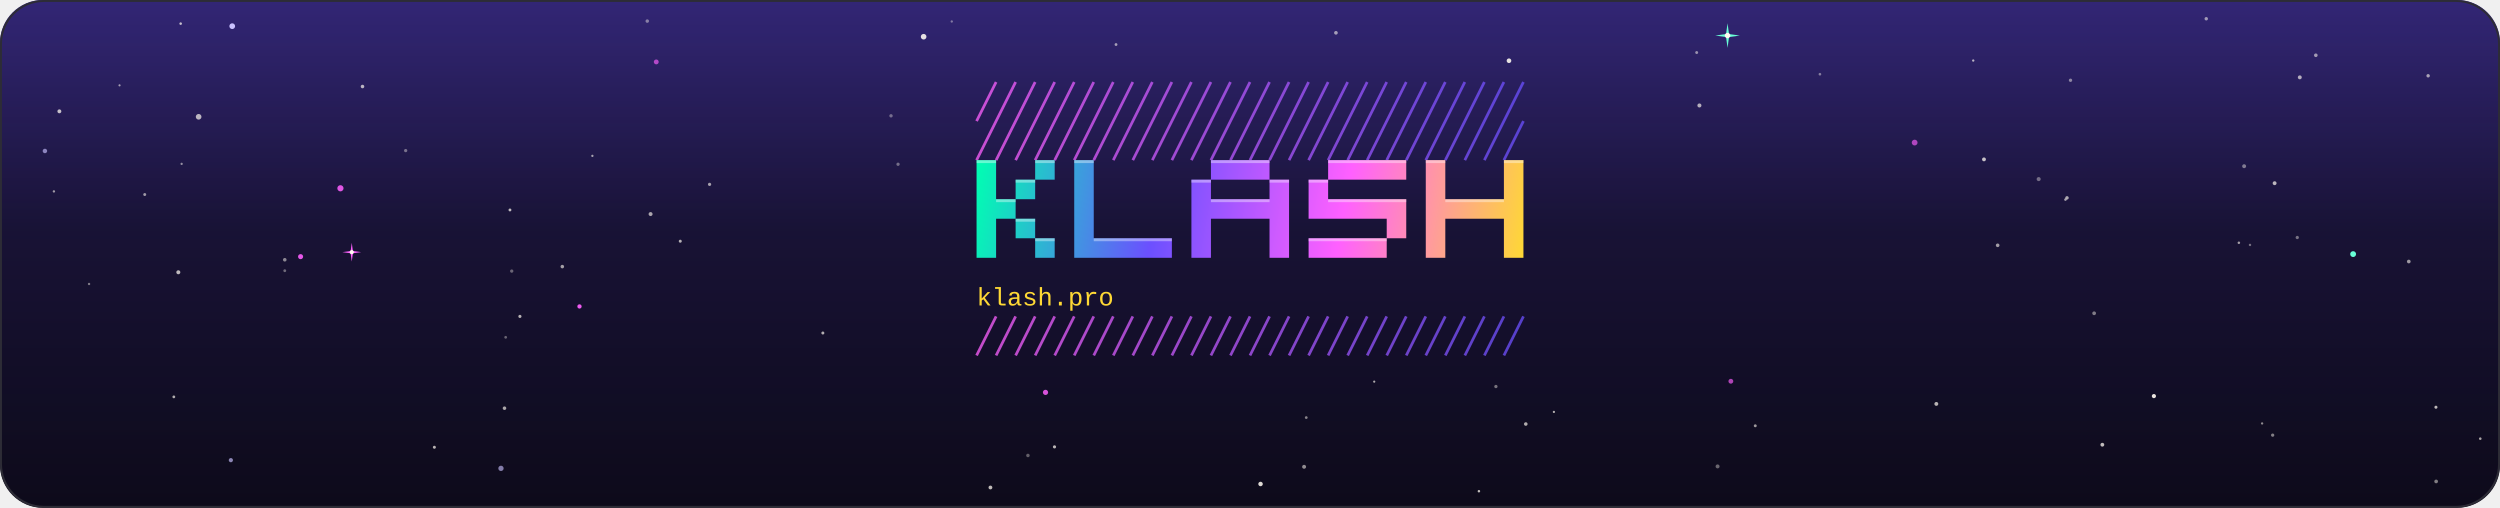
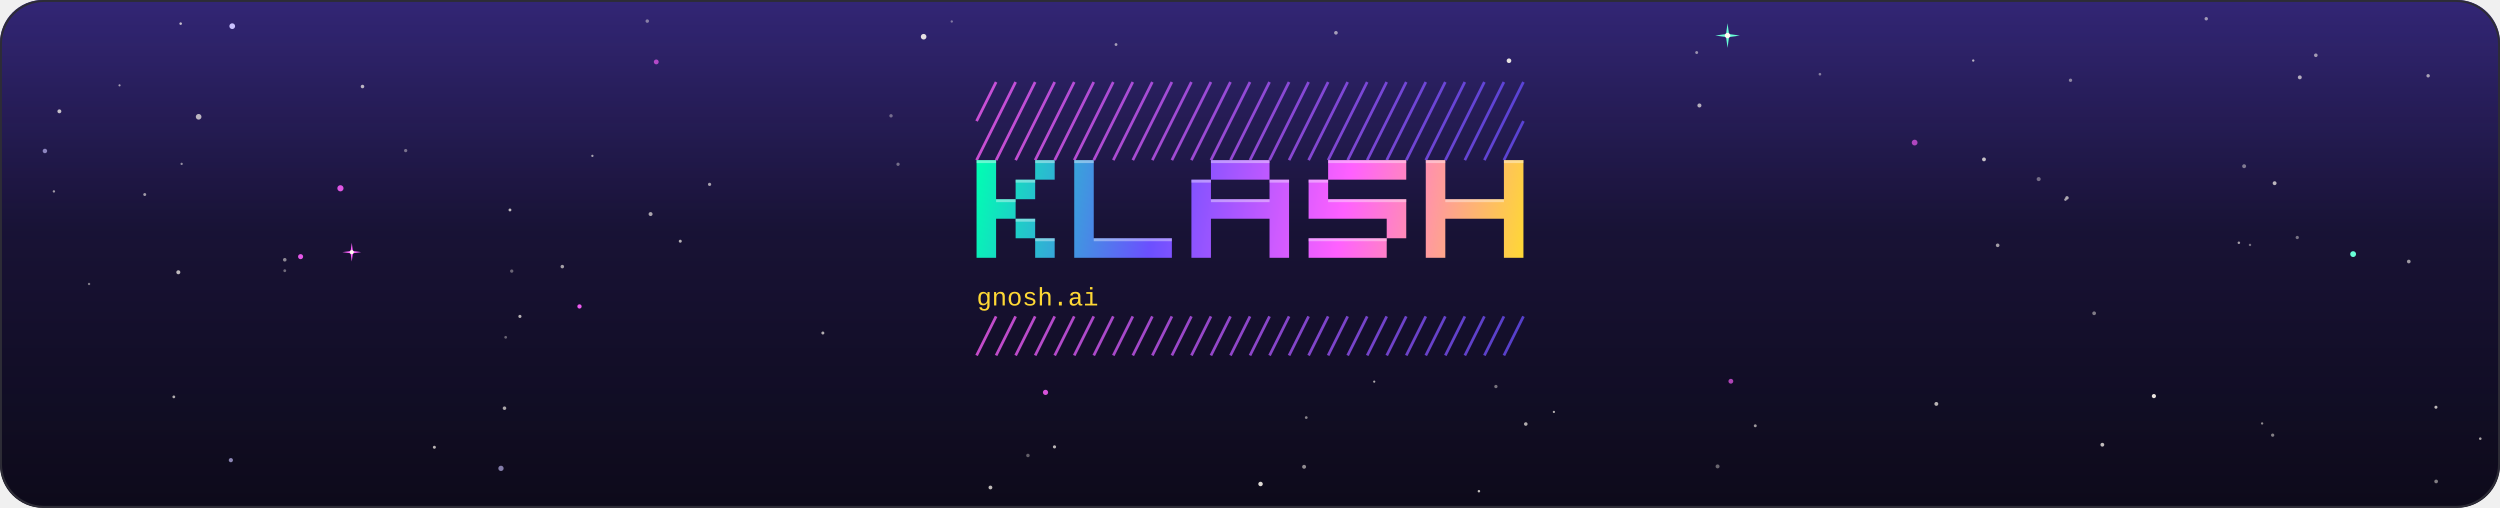
- <svg xmlns="http://www.w3.org/2000/svg" viewBox="0 0 1280 260" width="1280" height="260" role="img" aria-label="Klash">
+ <svg xmlns="http://www.w3.org/2000/svg" viewBox="0 0 1280 260" width="1280" height="260" role="img" aria-label="Gnosh">
  <style>
@keyframes tw{0%,100%{opacity:.15}50%{opacity:1}}
.tw{animation:tw 4s ease-in-out infinite}
@media (prefers-reduced-motion:reduce){.tw{animation:none}}
</style>
  <defs>
    <linearGradient id="sky" x1="0" y1="0" x2="0" y2="1">
      <stop offset="0" stop-color="#6B50FF" stop-opacity=".40" />
      <stop offset=".45" stop-color="#6B50FF" stop-opacity=".12" />
      <stop offset="1" stop-color="#6B50FF" stop-opacity="0" />
    </linearGradient>
    <linearGradient id="word" gradientUnits="userSpaceOnUse" x1="500" y1="82" x2="780" y2="132">
      <stop offset="0" stop-color="#00FFB2" />
      <stop offset="0.333" stop-color="#6B50FF" />
      <stop offset="0.667" stop-color="#FF60FF" />
      <stop offset="1" stop-color="#FED835" />
    </linearGradient>
    <linearGradient id="field" gradientUnits="userSpaceOnUse" x1="500" y1="0" x2="780" y2="0">
      <stop offset="0" stop-color="#FF60FF" stop-opacity=".75" />
      <stop offset="1" stop-color="#6B50FF" stop-opacity=".75" />
    </linearGradient>
    <clipPath id="frame">
      <rect width="1280" height="260" rx="22" />
    </clipPath>
  </defs>
  <g clip-path="url(#frame)">
    <rect width="1280" height="260" fill="#0D0A1A" />
    <rect width="1280" height="260" fill="url(#sky)" />
    <circle cx="1176.2" cy="121.6" r="0.84" fill="#FFFAF1" opacity="0.42" />
    <circle cx="1010.3" cy="31.0" r="0.60" fill="#FFFAF1" opacity="0.67" class="tw" style="animation-delay:-1.09s;animation-duration:5.9s" />
    <g class="tw" style="animation-delay:-0.86s" transform="translate(884.5 18.2)">
      <path d="M0 -6.3L0.76 -0.76L6.3 0L0.76 0.76L0 6.3L-0.76 0.76L-6.3 0L-0.76 -0.76z" fill="#68FFD6" />
      <circle r="1.39" fill="#FFFAF1" />
    </g>
    <circle cx="795.6" cy="210.9" r="0.57" fill="#FFFAF1" opacity="0.70" />
    <circle cx="765.9" cy="197.9" r="0.85" fill="#FFFAF1" opacity="0.43" />
    <circle cx="303.3" cy="79.8" r="0.59" fill="#FFFAF1" opacity="0.61" class="tw" style="animation-delay:-2.06s;animation-duration:4.5s" />
    <circle cx="1185.7" cy="28.3" r="0.93" fill="#FFFAF1" opacity="0.56" />
    <circle cx="45.6" cy="145.4" r="0.60" fill="#FFFAF1" opacity="0.47" class="tw" style="animation-delay:-1.58s;animation-duration:4.7s" />
    <circle cx="92.5" cy="12.1" r="0.66" fill="#FFFAF1" opacity="0.72" class="tw" style="animation-delay:-0.43s;animation-duration:3.7s" />
    <circle cx="74.1" cy="99.6" r="0.76" fill="#FFFAF1" opacity="0.58" />
    <circle cx="258.9" cy="172.7" r="0.71" fill="#FFFAF1" opacity="0.36" />
    <circle cx="526.3" cy="233.2" r="0.90" fill="#FFFAF1" opacity="0.35" />
    <circle cx="870.1" cy="54.0" r="1.04" fill="#FFFAF1" opacity="0.66" />
    <circle cx="507.1" cy="249.6" r="0.98" fill="#FFFAF1" opacity="0.74" class="tw" style="animation-delay:-1.03s;animation-duration:3.8s" />
    <circle cx="757.2" cy="251.5" r="0.64" fill="#FFFAF1" opacity="0.75" />
    <circle cx="61.2" cy="43.7" r="0.55" fill="#FFFAF1" opacity="0.59" />
    <circle cx="1057.5" cy="102.2" r="0.65" fill="#FFFAF1" opacity="0.60" />
    <circle cx="27.6" cy="98.0" r="0.61" fill="#FFFAF1" opacity="0.58" />
    <circle cx="1060.1" cy="41.1" r="0.86" fill="#FFFAF1" opacity="0.47" />
    <circle cx="296.7" cy="156.9" r="1.10" fill="#FF60FF" opacity="0.93" class="tw" style="animation-delay:-1.78s;animation-duration:4.9s" />
    <circle cx="256.5" cy="239.8" r="1.36" fill="#C9C1FF" opacity="0.62" />
    <circle cx="145.8" cy="133.0" r="0.92" fill="#FFFAF1" opacity="0.51" />
    <circle cx="539.9" cy="228.8" r="0.81" fill="#FFFAF1" opacity="0.72" />
    <circle cx="1243.2" cy="38.8" r="0.88" fill="#FFFAF1" opacity="0.60" />
    <circle cx="101.7" cy="59.8" r="1.45" fill="#FFFAF1" opacity="0.69" />
    <circle cx="571.4" cy="22.8" r="0.73" fill="#FFFAF1" opacity="0.58" />
    <circle cx="174.3" cy="96.4" r="1.59" fill="#FF60FF" opacity="0.86" />
    <circle cx="667.7" cy="239.0" r="1.01" fill="#FFFAF1" opacity="0.54" />
    <circle cx="459.8" cy="84.1" r="0.85" fill="#FFFAF1" opacity="0.38" />
    <circle cx="93.0" cy="83.9" r="0.59" fill="#FFFAF1" opacity="0.53" />
    <circle cx="472.9" cy="18.8" r="1.44" fill="#FFFAF1" opacity="0.88" />
    <circle cx="1164.6" cy="93.8" r="1.00" fill="#FFFAF1" opacity="0.70" />
    <circle cx="535.3" cy="200.9" r="1.34" fill="#FF60FF" opacity="0.83" />
    <circle cx="487.3" cy="11.0" r="0.60" fill="#FFFAF1" opacity="0.40" />
    <circle cx="333.1" cy="109.6" r="1.02" fill="#FFFAF1" opacity="0.63" />
    <circle cx="118.9" cy="13.4" r="1.47" fill="#C9C1FF" opacity="1.00" />
    <circle cx="331.4" cy="10.8" r="0.89" fill="#FFFAF1" opacity="0.43" />
    <circle cx="222.4" cy="229.0" r="0.77" fill="#FFFAF1" opacity="0.71" />
    <circle cx="421.3" cy="170.5" r="0.77" fill="#FFFAF1" opacity="0.67" />
    <circle cx="1163.6" cy="222.8" r="0.84" fill="#FFFAF1" opacity="0.48" />
    <g class="tw" style="animation-delay:-3.09s" transform="translate(180.1 129.1)">
      <path d="M0 -4.8L0.58 -0.58L4.8 0L0.58 0.58L0 4.8L-0.58 0.58L-4.8 0L-0.58 -0.58z" fill="#FF60FF" />
      <circle r="1.06" fill="#FFFAF1" />
    </g>
    <circle cx="1247.2" cy="208.5" r="0.79" fill="#FFFAF1" opacity="0.72" />
    <circle cx="1058.3" cy="101.3" r="0.89" fill="#FFFAF1" opacity="0.64" />
    <circle cx="1072.2" cy="160.4" r="0.96" fill="#FFFAF1" opacity="0.46" />
    <circle cx="363.3" cy="94.4" r="0.83" fill="#FFFAF1" opacity="0.61" />
    <circle cx="980.3" cy="73.0" r="1.48" fill="#FF60FF" opacity="0.64" class="tw" style="animation-delay:-1.26s;animation-duration:4.2s" />
    <circle cx="145.8" cy="138.6" r="0.73" fill="#FFFAF1" opacity="0.38" />
    <circle cx="258.3" cy="209.0" r="0.91" fill="#FFFAF1" opacity="0.65" />
    <circle cx="684.0" cy="16.8" r="0.94" fill="#FFFAF1" opacity="0.57" />
    <circle cx="1204.8" cy="130.1" r="1.50" fill="#68FFD6" opacity="1.00" />
    <circle cx="118.2" cy="235.6" r="1.08" fill="#C9C1FF" opacity="0.67" />
    <circle cx="1129.6" cy="9.6" r="0.88" fill="#FFFAF1" opacity="0.55" />
    <circle cx="1043.8" cy="91.7" r="1.04" fill="#FFFAF1" opacity="0.39" />
    <circle cx="1102.8" cy="202.8" r="1.07" fill="#FFFAF1" opacity="0.91" />
    <circle cx="1247.3" cy="246.5" r="0.95" fill="#FFFAF1" opacity="0.48" class="tw" style="animation-delay:-0.39s;animation-duration:5.4s" />
    <circle cx="1158.2" cy="216.8" r="0.59" fill="#FFFAF1" opacity="0.53" />
    <circle cx="703.6" cy="195.4" r="0.56" fill="#FFFAF1" opacity="0.67" class="tw" style="animation-delay:-3.84s;animation-duration:3.7s" />
    <circle cx="89.0" cy="203.2" r="0.72" fill="#FFFAF1" opacity="0.67" />
    <circle cx="185.6" cy="44.3" r="0.91" fill="#FFFAF1" opacity="0.69" class="tw" style="animation-delay:-1.67s;animation-duration:3.4s" />
    <circle cx="879.4" cy="238.8" r="1.02" fill="#FFFAF1" opacity="0.38" />
    <circle cx="287.9" cy="136.5" r="0.91" fill="#FFFAF1" opacity="0.61" />
    <circle cx="668.8" cy="213.8" r="0.71" fill="#FFFAF1" opacity="0.50" class="tw" style="animation-delay:-1.45s;animation-duration:3.4s" />
    <circle cx="1076.4" cy="227.7" r="0.98" fill="#FFFAF1" opacity="0.74" />
    <circle cx="262.0" cy="138.8" r="0.85" fill="#FFFAF1" opacity="0.36" />
    <circle cx="1233.3" cy="133.9" r="0.95" fill="#FFFAF1" opacity="0.58" />
    <circle cx="91.3" cy="139.4" r="1.03" fill="#FFFAF1" opacity="0.72" />
    <circle cx="348.3" cy="123.5" r="0.77" fill="#FFFAF1" opacity="0.68" />
    <circle cx="1146.3" cy="124.3" r="0.65" fill="#FFFAF1" opacity="0.60" />
    <circle cx="1177.5" cy="39.6" r="1.01" fill="#FFFAF1" opacity="0.65" />
    <circle cx="23.0" cy="77.3" r="1.15" fill="#C9C1FF" opacity="0.64" class="tw" style="animation-delay:-1.16s;animation-duration:3.4s" />
    <circle cx="931.8" cy="38.0" r="0.68" fill="#FFFAF1" opacity="0.43" />
    <circle cx="266.2" cy="162.0" r="0.81" fill="#FFFAF1" opacity="0.69" />
    <circle cx="781.2" cy="217.1" r="0.92" fill="#FFFAF1" opacity="0.67" />
    <circle cx="1149.0" cy="85.1" r="1.01" fill="#FFFAF1" opacity="0.44" />
    <circle cx="1269.9" cy="224.6" r="0.67" fill="#FFFAF1" opacity="0.64" />
    <circle cx="336.0" cy="31.7" r="1.25" fill="#FF60FF" opacity="0.64" />
    <circle cx="30.4" cy="57.0" r="1.01" fill="#FFFAF1" opacity="0.74" />
    <circle cx="153.9" cy="131.4" r="1.30" fill="#FF60FF" opacity="0.89" />
    <circle cx="1022.8" cy="125.6" r="0.93" fill="#FFFAF1" opacity="0.60" />
    <circle cx="1152.0" cy="125.4" r="0.61" fill="#FFFAF1" opacity="0.42" />
    <circle cx="207.7" cy="77.1" r="0.84" fill="#FFFAF1" opacity="0.40" />
    <circle cx="868.7" cy="26.9" r="0.75" fill="#FFFAF1" opacity="0.52" />
    <circle cx="456.2" cy="59.3" r="0.87" fill="#FFFAF1" opacity="0.37" />
    <circle cx="261.1" cy="107.5" r="0.74" fill="#FFFAF1" opacity="0.72" />
    <circle cx="772.6" cy="31.1" r="1.19" fill="#FFFAF1" opacity="0.88" />
    <circle cx="898.7" cy="218.0" r="0.75" fill="#FFFAF1" opacity="0.59" />
    <circle cx="645.4" cy="247.8" r="1.15" fill="#FFFAF1" opacity="0.86" />
    <circle cx="991.4" cy="206.8" r="1.00" fill="#FFFAF1" opacity="0.70" />
    <circle cx="886.2" cy="195.2" r="1.24" fill="#FF60FF" opacity="0.66" class="tw" style="animation-delay:-1.04s;animation-duration:3.1s" />
    <circle cx="1015.8" cy="81.6" r="0.99" fill="#FFFAF1" opacity="0.75" class="tw" style="animation-delay:-0.89s;animation-duration:3.8s" />
    <path d="M500 62L510 42M510 62L520 42M520 62L530 42M530 62L540 42M540 62L550 42M550 62L560 42M560 62L570 42M570 62L580 42M580 62L590 42M590 62L600 42M600 62L610 42M610 62L620 42M620 62L630 42M630 62L640 42M640 62L650 42M650 62L660 42M660 62L670 42M670 62L680 42M680 62L690 42M690 62L700 42M700 62L710 42M710 62L720 42M720 62L730 42M730 62L740 42M740 62L750 42M750 62L760 42M760 62L770 42M770 62L780 42M500 82L510 62M510 82L520 62M520 82L530 62M530 82L540 62M540 82L550 62M550 82L560 62M560 82L570 62M570 82L580 62M580 82L590 62M590 82L600 62M600 82L610 62M610 82L620 62M620 82L630 62M630 82L640 62M640 82L650 62M650 82L660 62M660 82L670 62M670 82L680 62M680 82L690 62M690 82L700 62M700 82L710 62M710 82L720 62M720 82L730 62M730 82L740 62M740 82L750 62M750 82L760 62M760 82L770 62M770 82L780 62M500 182L510 162M510 182L520 162M520 182L530 162M530 182L540 162M540 182L550 162M550 182L560 162M560 182L570 162M570 182L580 162M580 182L590 162M590 182L600 162M600 182L610 162M610 182L620 162M620 182L630 162M630 182L640 162M640 182L650 162M650 182L660 162M660 182L670 162M670 182L680 162M680 182L690 162M690 182L700 162M700 182L710 162M710 182L720 162M720 182L730 162M730 182L740 162M740 182L750 162M750 182L760 162M760 182L770 162M770 182L780 162" stroke="url(#field)" stroke-width="1.4" fill="none" />
-     <text x="500" y="156.4" font-family="SFMono-Regular,Menlo,Consolas,'Liberation Mono','DejaVu Sans Mono',monospace" font-size="13" fill="#FED835">klash.pro</text>
+     <text x="500" y="156.4" font-family="SFMono-Regular,Menlo,Consolas,'Liberation Mono','DejaVu Sans Mono',monospace" font-size="13" fill="#FED835">gnosh.ai</text>
    <path d="M500 82h10v10h-10zM530 82h10v10h-10zM550 82h10v10h-10zM620 82h30v10h-30zM680 82h40v10h-40zM730 82h10v10h-10zM770 82h10v10h-10zM500 92h10v10h-10zM520 92h10v10h-10zM550 92h10v10h-10zM610 92h10v10h-10zM650 92h10v10h-10zM670 92h10v10h-10zM730 92h10v10h-10zM770 92h10v10h-10zM500 102h20v10h-20zM550 102h10v10h-10zM610 102h50v10h-50zM670 102h50v10h-50zM730 102h50v10h-50zM500 112h10v10h-10zM520 112h10v10h-10zM550 112h10v10h-10zM610 112h10v10h-10zM650 112h10v10h-10zM710 112h10v10h-10zM730 112h10v10h-10zM770 112h10v10h-10zM500 122h10v10h-10zM530 122h10v10h-10zM550 122h50v10h-50zM610 122h10v10h-10zM650 122h10v10h-10zM670 122h40v10h-40zM730 122h10v10h-10zM770 122h10v10h-10z" fill="url(#word)" />
    <path d="M500 82h10v1.5h-10zM530 82h10v1.5h-10zM550 82h10v1.5h-10zM620 82h30v1.5h-30zM680 82h40v1.5h-40zM730 82h10v1.5h-10zM770 82h10v1.5h-10zM520 92h10v1.5h-10zM610 92h10v1.5h-10zM650 92h10v1.5h-10zM670 92h10v1.5h-10zM510 102h10v1.5h-10zM620 102h30v1.5h-30zM680 102h40v1.5h-40zM740 102h30v1.5h-30zM520 112h10v1.5h-10zM530 122h10v1.5h-10zM560 122h40v1.5h-40zM670 122h40v1.5h-40z" fill="#fff" opacity=".38" />
  </g>
  <rect x=".5" y=".5" width="1279" height="259" rx="22" fill="none" stroke="#2D2C36" />
</svg>
